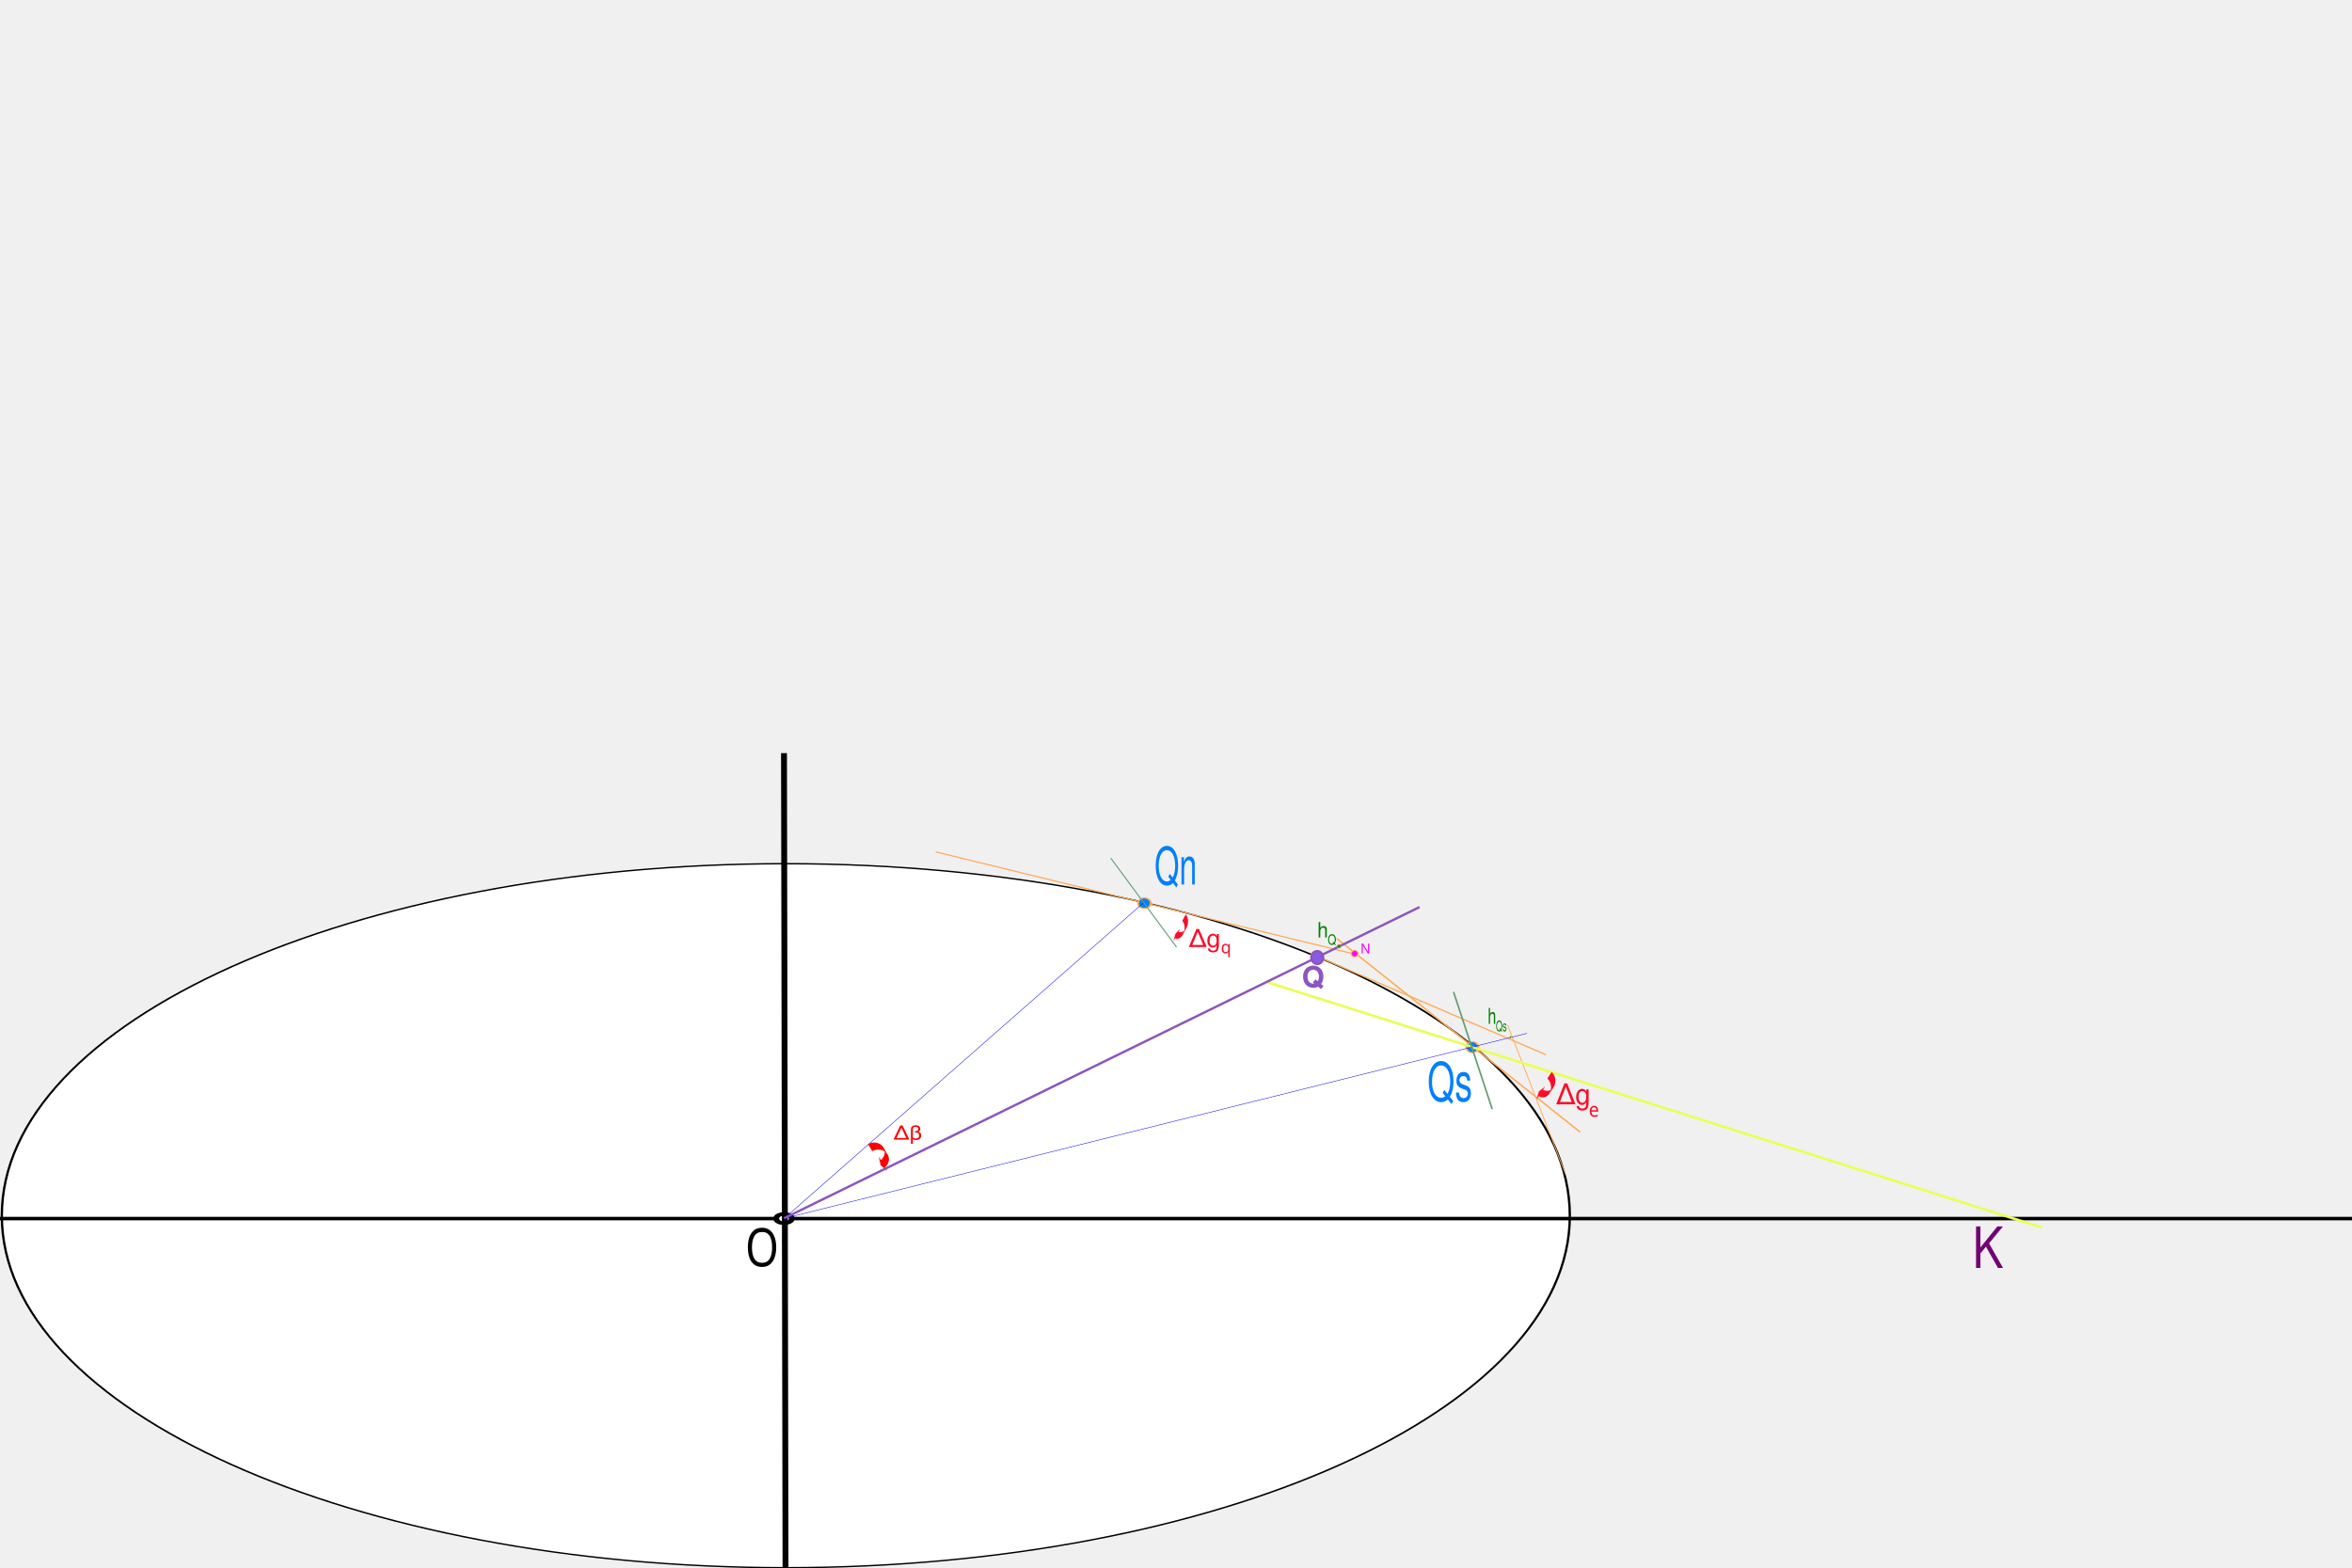
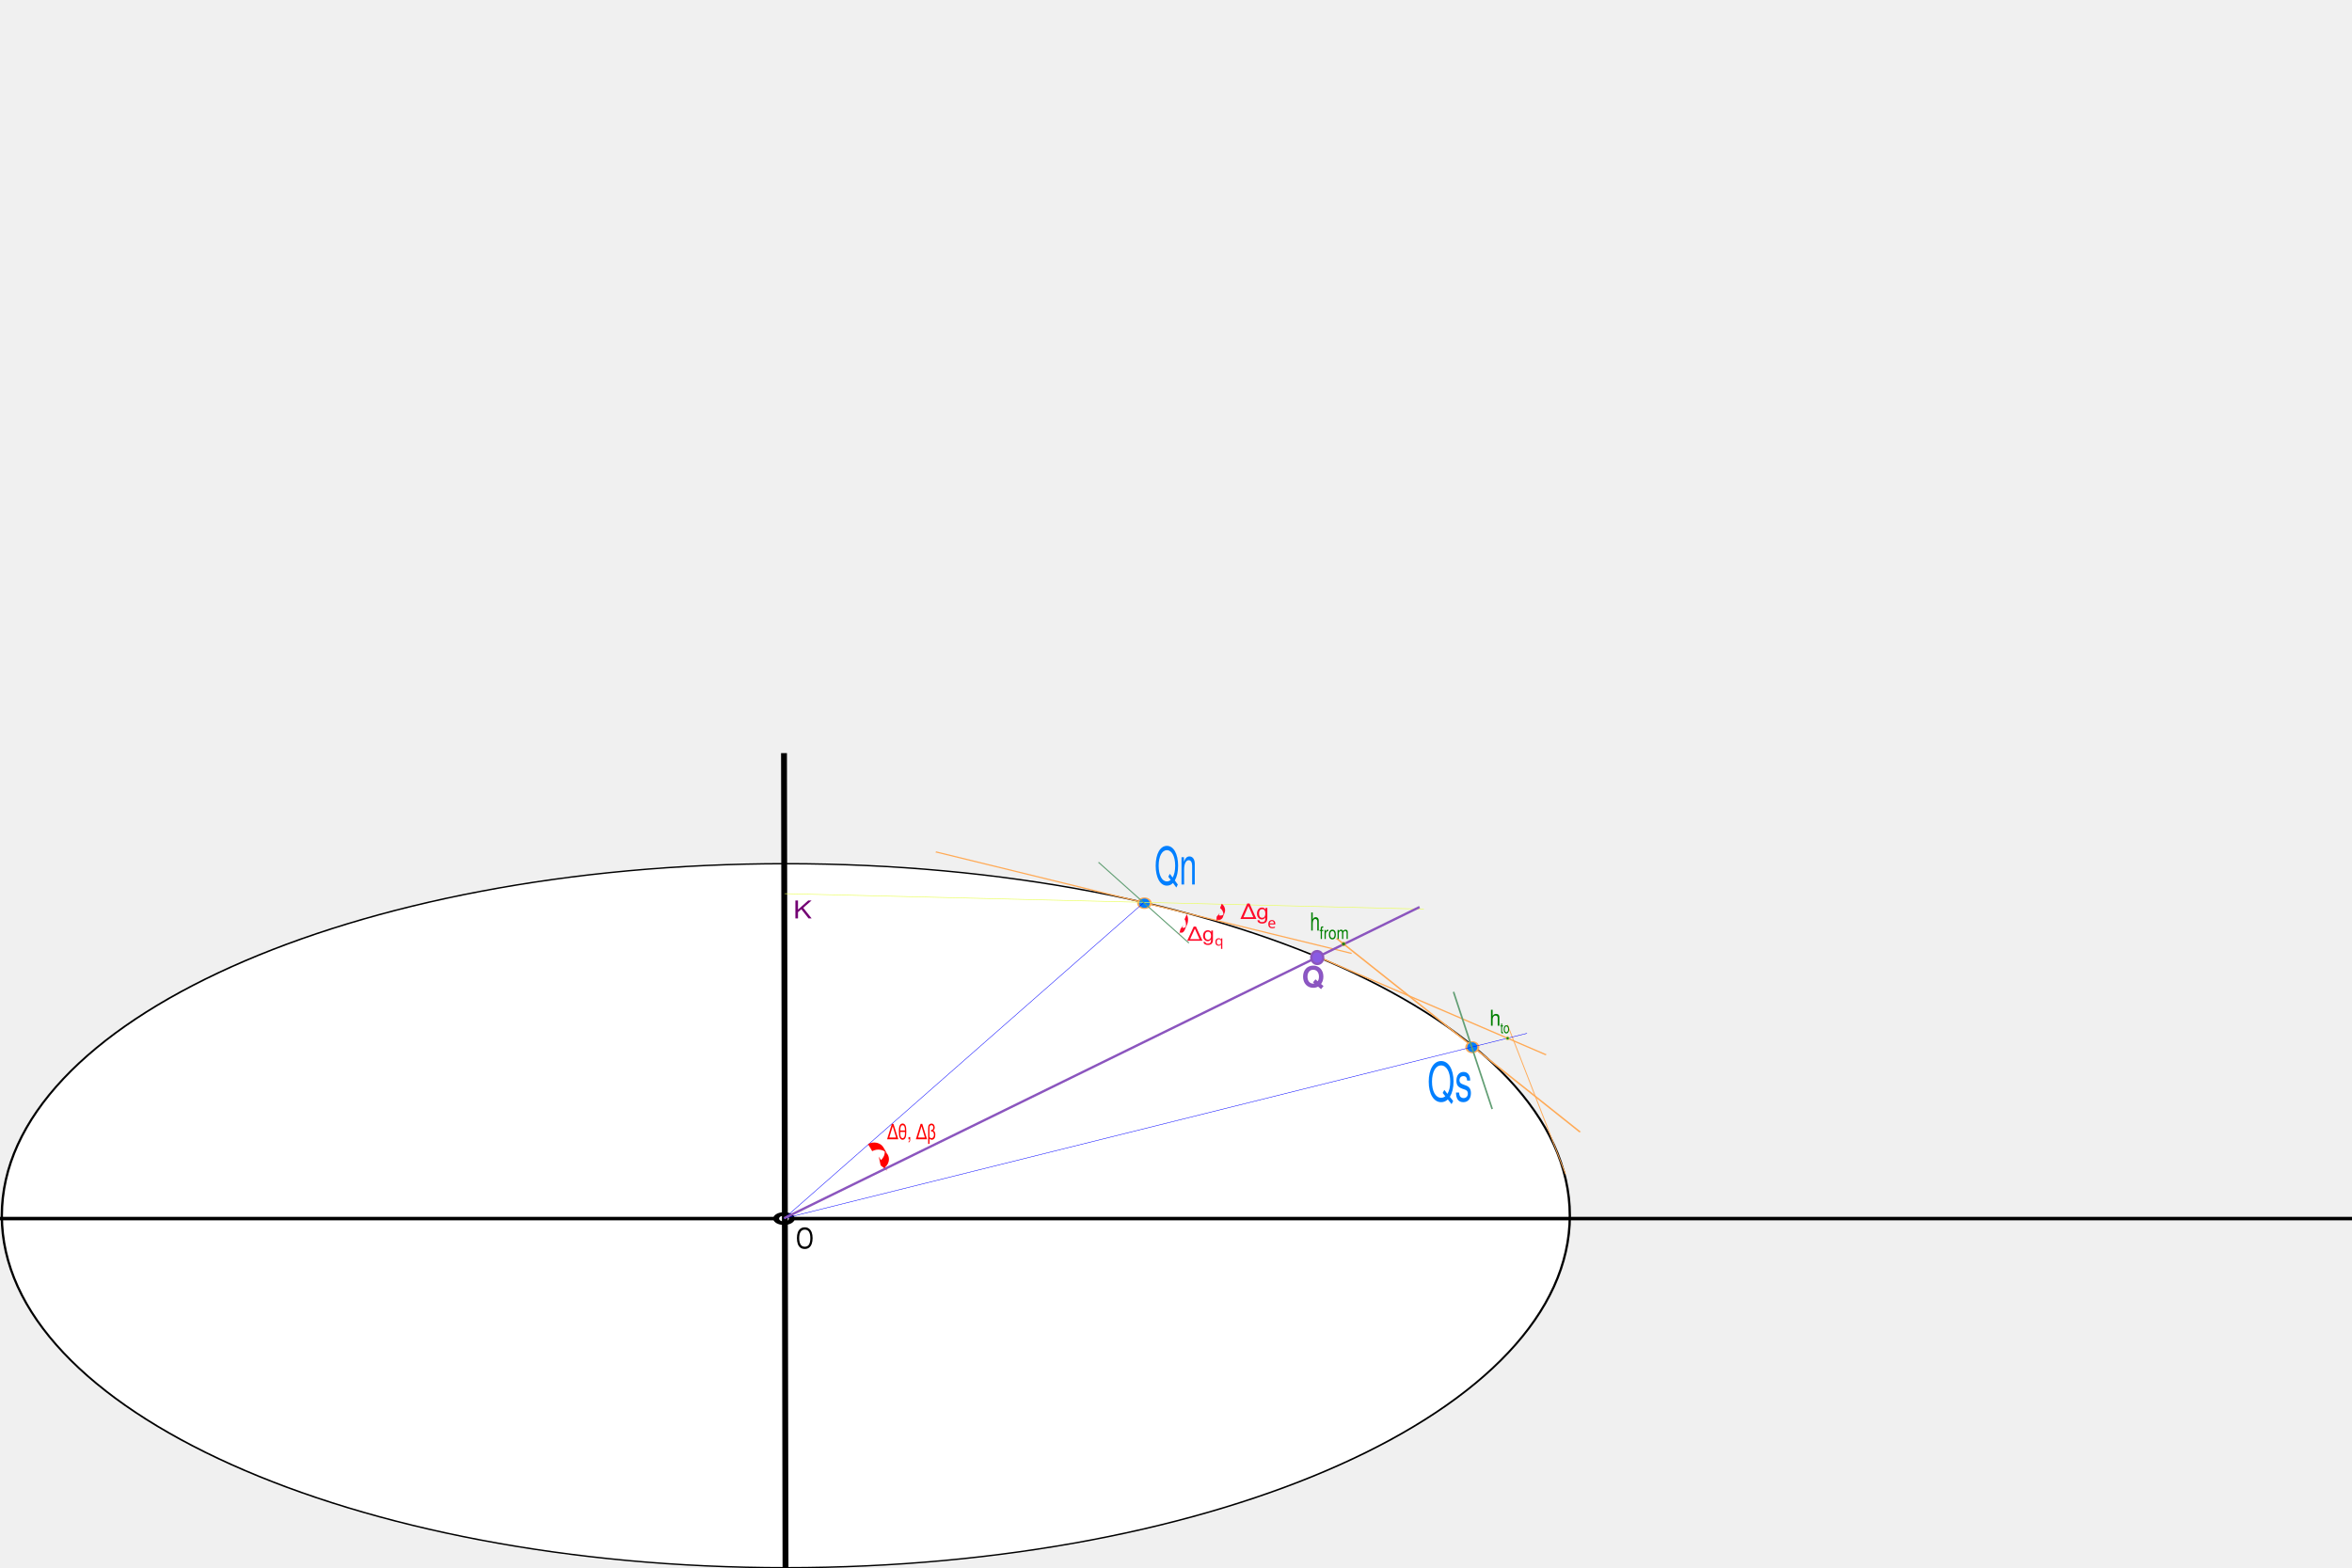
<svg xmlns="http://www.w3.org/2000/svg" xmlns:ns1="http://www.openswatchbook.org/uri/2009/osb" xmlns:xlink="http://www.w3.org/1999/xlink" width="600" height="400" version="1.1" id="svg41">
  <defs id="defs45">
    <linearGradient id="linearGradient8602" ns1:paint="solid">
      <stop style="stop-color:#4dc13e;stop-opacity:1;" offset="0" id="stop8600" />
    </linearGradient>
    <linearGradient xlink:href="#linearGradient8602" id="linearGradient8604" x1="275.346" y1="230.313" x2="308.167" y2="230.313" gradientUnits="userSpaceOnUse" />
    <linearGradient xlink:href="#linearGradient8602" id="linearGradient8604-0" x1="275.346" y1="230.313" x2="308.167" y2="230.313" gradientUnits="userSpaceOnUse" />
  </defs>
  <g id="g39" transform="matrix(1,0,0,0.5938287,0,162.4685)" style="display:inline">
    <ellipse cx="200.465" cy="248.755" id="svg_1" rx="199.999" ry="151.244" style="display:inline;fill:#ffffff;stroke:#000000;stroke-width:0.594;stroke-miterlimit:4;stroke-dasharray:none" />
    <circle stroke-opacity="null" fill-opacity="null" cx="488.5" cy="251.5" id="svg_6" r="0" style="fill:#ffffff;stroke:#000000;stroke-width:1.5" />
    <circle stroke-opacity="null" fill-opacity="null" cx="548.5" cy="278.5" id="svg_7" r="0" style="fill:#ffffff;stroke:#000000;stroke-width:1.5" />
    <g id="g4810">
      <line style="fill:none;stroke:#000000;stroke-width:1.5" stroke-linecap="null" stroke-linejoin="null" id="svg_2" y2="250" x2="600" y1="250" x1="0" fill-opacity="null" stroke-opacity="null" />
      <circle style="fill:#ffffff;stroke:#000000;stroke-width:1.5" r="2" id="svg_5" cy="250" cx="200" fill-opacity="null" stroke-opacity="null" />
      <line style="fill:none;stroke:#000000;stroke-width:1.5" fill-opacity="null" x1="200" y1="50" x2="200.385" y2="400" id="svg_13" stroke-linejoin="null" stroke-linecap="null" />
    </g>
    <g id="g8566" style="display:inline;stroke-width:0.49;stroke-miterlimit:4;stroke-dasharray:none">
      <line style="fill:none;stroke:#ffaa56;stroke-width:0.49;stroke-miterlimit:4;stroke-dasharray:none" x1="238.719" y1="92.442" x2="344.795" y2="136.057" id="svg_19" stroke-linejoin="null" stroke-linecap="null" />
      <ellipse style="fill:#007fff;stroke:#ffaa56;stroke-width:0.49;stroke-miterlimit:4;stroke-dasharray:none" cx="291.943" cy="114.487" id="svg_24" rx="1.613" ry="2.24" />
    </g>
    <g id="g8561" transform="matrix(1.00038,-0.00730462,0.00246264,0.9646693,0.1148623,9.86606)" style="stroke-width:0.499;stroke-miterlimit:4;stroke-dasharray:none">
      <line style="fill:none;stroke:#ffaa56;stroke-width:0.499;stroke-miterlimit:4;stroke-dasharray:none" x1="402.299" y1="213.44" x2="340.42" y2="126.715" id="svg_20" stroke-linejoin="null" stroke-linecap="null" />
      <ellipse style="fill:#007fff;stroke:#ffaa56;stroke-width:0.499;stroke-miterlimit:4;stroke-dasharray:none" cx="375.038" cy="176.724" id="svg_23" rx="1.539" ry="2.416" transform="matrix(0.9999941,-0.00343298,-7.6792022e-4,0.9999997,0,0)" />
    </g>
    <text transform="matrix(1.113876,0,0,0.8454329,-32.52009,32.16742)" xml:space="preserve" font-size="24" id="svg_28" y="133.488" x="286.977" stroke-opacity="null" style="font-size:24px;font-family:Helvetica, Arial, sans-serif;text-anchor:start;fill:#ffaa56;stroke:#56aaff;stroke-width:0" />
-     <ellipse ry="1.361" rx="0.868" id="svg_22" cy="136.168" cx="345.586" style="fill:#ff00ff;stroke:#ffaa56;stroke-width:0.344;stroke-miterlimit:4;stroke-dasharray:none" />
    <g transform="translate(48.61556,-21.68917)" id="g8566-6" style="display:inline;stroke-width:0.49;stroke-miterlimit:4;stroke-dasharray:none">
      <line style="fill:none;stroke:#ffaa56;stroke-width:0.49;stroke-miterlimit:4;stroke-dasharray:none" x1="285.759" y1="157.869" x2="345.798" y2="201.323" id="svg_19-5" stroke-linejoin="null" stroke-linecap="null" />
    </g>
    <g id="g8561-9" transform="matrix(0.6105772,-0.00568619,0.00150306,0.7509357,158.8456,-2.737502)" style="display:inline;stroke-width:0.383;stroke-miterlimit:4;stroke-dasharray:none">
      <line style="fill:none;stroke:#ffaa56;stroke-width:0.383;stroke-miterlimit:4;stroke-dasharray:none" x1="393.173" y1="314.132" x2="369.128" y2="228.501" id="svg_20-8" stroke-linejoin="null" stroke-linecap="null" />
    </g>
  </g>
  <g id="layer1" style="display:inline">
-     <line stroke-linecap="null" stroke-linejoin="null" id="svg_19-4" y2="313.225" x2="520.932" y1="250.602" x1="323.299" style="display:inline;fill:none;stroke:#e9ff56;stroke-width:0.656;stroke-miterlimit:4;stroke-dasharray:none;stroke-opacity:1" />
+     <line stroke-linecap="null" stroke-linejoin="null" id="svg_19-4" y2="228.019" x2="200.186" y1="231.968" x1="363.221" style="display:inline;fill:none;stroke:#e9ff56;stroke-width:0.15;stroke-miterlimit:4;stroke-dasharray:none;stroke-opacity:1" />
    <line x1="200.01" y1="310.914" x2="291.757" y2="230.313" id="svg_8" stroke-linejoin="null" stroke-linecap="null" style="fill:none;stroke:#0000ff;stroke-width:0.119;stroke-miterlimit:4;stroke-dasharray:none" />
    <line x1="200.011" y1="310.88" x2="389.544" y2="263.656" id="svg_9" stroke-linejoin="null" stroke-linecap="null" style="fill:none;stroke:#0000ff;stroke-width:0.118;stroke-miterlimit:4;stroke-dasharray:none" />
-     <line x1="283.368" y1="218.96" x2="300.145" y2="241.666" id="svg_8-8" stroke-linejoin="null" stroke-linecap="null" style="display:inline;opacity:0.995;fill:url(#linearGradient8604);fill-opacity:1;stroke:#619e73;stroke-width:0.271;stroke-opacity:1" />
+     <line x1="280.226" y1="220.01" x2="303.287" y2="240.616" id="svg_8-8" stroke-linejoin="null" stroke-linecap="null" style="display:inline;opacity:0.995;fill:url(#linearGradient8604);fill-opacity:1;stroke:#619e73;stroke-width:0.271;stroke-opacity:1" />
    <line x1="370.798" y1="253.078" x2="380.662" y2="282.974" id="svg_8-8-9" stroke-linejoin="null" stroke-linecap="null" style="display:inline;opacity:0.995;fill:url(#linearGradient8604-0);fill-opacity:1;stroke:#619e73;stroke-width:0.419;stroke-opacity:1" />
-     <path id="svg_32-1" d="m 301.789,238.414 c 0.608,-1.144 0.523,-2.686 -0.189,-3.444 l 0.881,-1.657 v 0 c 0.713,0.758 0.797,2.3 0.189,3.444 l -0.881,1.657 c -0.502,0.944 -1.339,1.345 -2.034,0.975 l -0.44,0.828 0.523,-1.934 1.238,-1.379 -0.44,0.828 v 0 c 0.469,0.25 1.017,0.153 1.486,-0.262" stroke-opacity="null" style="display:inline;fill:#ff0a28;fill-opacity:1;stroke:#56aaff;stroke-width:0" />
+     <path id="svg_32-1" d="m 302.298,237.158 c 0.368,-0.862 0.316,-2.024 -0.114,-2.596 l 0.532,-1.249 v 0 c 0.431,0.572 0.482,1.734 0.115,2.596 l -0.532,1.249 c -0.303,0.712 -0.809,1.014 -1.229,0.735 l -0.266,0.624 0.316,-1.458 0.749,-1.04 -0.266,0.624 v 0 c 0.283,0.188 0.615,0.115 0.898,-0.197" stroke-opacity="null" style="display:inline;fill:#ff0a28;fill-opacity:1;stroke:#56aaff;stroke-width:0" />
    <path id="svg_32-8" d="m 226.447,294.584 c -0.741,-1.248 -2.508,-1.635 -3.946,-0.864 l -1.073,-1.807 v 0 c 1.438,-0.771 3.205,-0.384 3.946,0.864 l 1.073,1.807 c 0.612,1.03 0.343,2.36 -0.654,3.234 l 0.537,0.904 -1.682,-1.387 -0.465,-2.228 0.537,0.904 v 0 c 0.672,-0.589 1.031,-1.405 0.974,-2.214" stroke-opacity="null" style="display:inline;fill:#ff0000;stroke:#56aaff;stroke-width:0" />
-     <text transform="scale(1.092135,0.915638)" xml:space="preserve" font-size="24" id="svg_33-7" y="317.566" x="207.26" stroke-opacity="null" style="font-size:5.384px;font-family:Helvetica, Arial, sans-serif;text-anchor:start;display:inline;fill:#ff0000;stroke:#000000;stroke-width:0"> Δβ</text>
-     <path id="svg_32-1-8" d="m 395.231,279.06 c 0.754,-1.148 0.538,-2.89 -0.483,-3.891 l 1.093,-1.663 v 0 c 1.021,1.002 1.238,2.744 0.483,3.891 l -1.093,1.663 c -0.623,0.948 -1.737,1.216 -2.71,0.652 l -0.546,0.831 0.587,-2.05 1.599,-1.275 -0.546,0.831 v 0 c 0.656,0.38 1.396,0.39 2.009,0.028" stroke-opacity="null" style="display:inline;fill:#ff0a28;fill-opacity:1;stroke:#56aaff;stroke-width:0;stroke-miterlimit:4;stroke-dasharray:none" />
-     <g id="g4847" transform="matrix(0.5751639,0,0,0.4888508,128.5517,120.4779)">
+     <text transform="scale(0.874827,1.143083)" xml:space="preserve" font-size="24" id="svg_33-7" y="254.298" x="258.744" stroke-opacity="null" style="font-size:4.714px;font-family:Helvetica, Arial, sans-serif;text-anchor:start;display:inline;fill:#ff0000;stroke:#000000;stroke-width:0">Δθ, Δβ </text>
+     <path id="svg_32-1-8" d="m 311.99,233.967 c 0.296,-0.764 -0.042,-1.785 -0.753,-2.281 l 0.428,-1.106 v 0 c 0.712,0.496 1.049,1.517 0.753,2.281 l -0.428,1.106 c -0.244,0.631 -0.855,0.904 -1.485,0.665 l -0.214,0.553 0.089,-1.287 0.767,-0.926 -0.214,0.553 v 0 c 0.425,0.161 0.854,0.092 1.163,-0.187" stroke-opacity="null" style="display:inline;fill:#ff0a28;fill-opacity:1;stroke:#56aaff;stroke-width:0;stroke-miterlimit:4;stroke-dasharray:none" />
+     <g id="g4847" transform="matrix(0.4931928,0,0,0.3850751,153.0374,144.6004)">
      <text style="font-size:12.169px;font-family:Helvetica, Arial, sans-serif;text-anchor:start;display:inline;fill:#ff0a28;fill-opacity:1;stroke:#000000;stroke-width:0" stroke-opacity="null" x="322.305" y="233.684" id="svg_33-2" font-size="24" xml:space="preserve" transform="scale(0.9429196,1.060536)">Δg</text>
      <text transform="scale(0.915353,1.092475)" id="text8694" y="229.806" x="347.348" style="font-style:normal;font-weight:normal;font-size:8.235px;line-height:1.25;font-family:sans-serif;letter-spacing:0px;word-spacing:0px;fill:#ff0a28;fill-opacity:1;stroke:none;stroke-width:0.206" xml:space="preserve">
        <tspan style="fill:#ff0a28;fill-opacity:1;stroke-width:0.206" y="229.806" x="347.348" id="tspan8692">q</tspan>
      </text>
    </g>
-     <g transform="matrix(0.619915,0,0,0.5672258,218.7228,132.2985)" id="g4847-9">
+     <g transform="matrix(0.5155313,0,0,0.4187797,168.1823,124.1221)" id="g4847-9">
      <text style="font-size:12.169px;font-family:Helvetica, Arial, sans-serif;text-anchor:start;display:inline;fill:#ff0a28;fill-opacity:1;stroke:#000000;stroke-width:0" stroke-opacity="null" x="305.122" y="248.468" id="svg_33-2-5" font-size="24" xml:space="preserve" transform="scale(0.9429196,1.060536)">Δg</text>
      <text transform="scale(0.915353,1.092475)" id="text8694-5" y="246.311" x="328.791" style="font-style:normal;font-weight:normal;font-size:8.235px;line-height:1.25;font-family:sans-serif;letter-spacing:0px;word-spacing:0px;fill:#ff0a28;fill-opacity:1;stroke:none;stroke-width:0.206" xml:space="preserve">
        <tspan style="fill:#ff0a28;fill-opacity:1;stroke-width:0.206" y="246.311" x="328.791" id="tspan8692-3">e</tspan>
      </text>
    </g>
  </g>
  <g id="layer2" style="display:none">
    <g transform="matrix(0.9533422,0,0,1.042593,9.336434,121.4103)" id="g8547">
      <g id="g8483">
        <line x1="383.007" y1="140.438" x2="200.603" y2="309.844" id="svg_10" stroke-linejoin="null" stroke-linecap="null" style="fill:none;stroke:#56aaff;stroke-width:1.505" />
        <line x1="299.793" y1="90.804" x2="200.858" y2="430.312" id="svg_11" stroke-linejoin="null" stroke-linecap="null" style="fill:none;stroke:#56aaff;stroke-width:1.782" />
        <ellipse ry="2.308" rx="1.923" id="svg_25" cy="265.815" cx="247.773" style="fill:#ff00ff;stroke:#56aaff;stroke-width:1.5" />
-         <line style="fill:none;stroke:#ff56ff;stroke-width:1.564" stroke-linecap="null" stroke-linejoin="null" id="svg_12" y2="303.43" x2="221.693" y1="116.878" x1="353.291" />
      </g>
    </g>
    <text xml:space="preserve" font-size="24" id="svg_30" y="315.828" x="338.863" stroke-opacity="null" style="font-size:15.719px;font-family:Helvetica, Arial, sans-serif;text-anchor:start;display:inline;fill:#ffaa56;stroke:#56aaff;stroke-width:0" transform="scale(1.108089,0.9024549)">α</text>
    <path id="svg_32" d="m 259.02,382.35 c -1.755,-1.297 -4.784,-1.266 -6.764,0.071 l -2.542,-1.879 v 0 c 1.981,-1.336 5.009,-1.368 6.764,-0.071 l 2.542,1.879 c 1.449,1.071 1.609,2.753 0.387,4.089 l 1.271,0.94 -3.338,-1.2 -1.747,-2.559 1.271,0.94 v 0 c 0.823,-0.901 1.039,-1.988 0.584,-2.948" stroke-opacity="null" style="display:inline;fill:#ff0000;stroke:#56aaff;stroke-width:0" />
    <text transform="scale(0.9429196,1.060536)" xml:space="preserve" font-size="24" id="svg_33" y="361.052" x="250.57" stroke-opacity="null" style="font-size:12.169px;font-family:Helvetica, Arial, sans-serif;text-anchor:start;display:inline;fill:#ff0000;stroke:#000000;stroke-width:0">Δϑ</text>
    <text xml:space="preserve" font-size="24" id="svg_16" y="441.036" x="230.288" style="font-size:17.261px;font-family:Helvetica, Arial, sans-serif;text-anchor:start;display:inline;fill:#56aaff;stroke:#56aaff;stroke-width:0" transform="scale(1.076992,0.9285124)">M</text>
    <path transform="matrix(1,0,0,0.5938287,0,162.4685)" style="display:inline;fill:none;stroke:#ffaa56;stroke-width:1.507" stroke-opacity="null" fill-opacity="null" d="m 290.304,123.664 2.236,-1.564 -0.226,1.271 2.676,1.467 0.678,-3.812 -0.892,-0.489 2.236,-1.564 1.332,3.519 -0.892,-0.489 -1.13,6.354 -4.461,-2.444 -0.226,1.271 z" id="svg_26" />
    <path transform="matrix(1.012116,0,0,0.5770835,-4.178139,166.1634)" style="display:inline;fill:none;stroke:#ffaa56;stroke-width:1.338" stroke-opacity="null" fill-opacity="null" d="m 371.327,183.288 2.416,0.284 -0.53,0.75 2.032,2.677 1.591,-2.251 -0.677,-0.892 2.416,0.284 0.294,3.285 -0.677,-0.892 -2.651,3.752 -3.387,-4.462 -0.53,0.75 z" id="svg_27" />
+     <line transform="matrix(0.9533422,0,0,1.042593,9.336434,121.4103)" style="display:none;opacity:0.95;fill:none;stroke:#ff56ff;stroke-width:1.564" stroke-linecap="null" stroke-linejoin="null" id="svg_12" y2="303.43" x2="221.693" y1="116.878" x1="353.291" />
  </g>
  <g id="layer4" style="display:inline">
    <text xml:space="preserve" font-size="24" id="svg_17" y="176.458" x="376.66" stroke-opacity="null" style="font-size:10.383px;font-family:Helvetica, Arial, sans-serif;text-anchor:start;display:inline;fill:#007fff;stroke:#ff56ff;stroke-width:0" transform="scale(0.781907,1.278925)">Qn</text>
    <g id="g4851" style="fill:#895be4;fill-opacity:1;stroke:#8b55be;stroke-width:0.6;stroke-miterlimit:4;stroke-dasharray:none;stroke-opacity:1">
      <line x1="362.133" y1="231.437" x2="200.041" y2="310.833" id="svg_12-7" stroke-linejoin="null" stroke-linecap="null" style="display:inline;fill:#895be4;fill-opacity:1;stroke:#8b55be;stroke-width:0.6;stroke-miterlimit:4;stroke-dasharray:none;stroke-opacity:1" />
      <text transform="scale(0.9910972,1.008983)" style="font-size:6.691px;font-family:Helvetica, Arial, sans-serif;text-anchor:start;display:inline;fill:#895be4;fill-opacity:1;stroke:#8b55be;stroke-width:0.509;stroke-miterlimit:4;stroke-dasharray:none;stroke-opacity:1" x="335.405" y="249.385" id="svg_18" font-size="24" xml:space="preserve">Q</text>
      <ellipse style="display:inline;fill:#895be4;fill-opacity:1;stroke:#8b55be;stroke-width:0.6;stroke-miterlimit:4;stroke-dasharray:none;stroke-opacity:1" cx="306.214" cy="280.786" id="svg_22-6" rx="1.509" ry="1.639" transform="rotate(-6.499489)" />
    </g>
-     <text style="font-size:3.452px;font-family:Helvetica, Arial, sans-serif;text-anchor:start;display:inline;fill:#ff00ff;stroke:#ffaa56;stroke-width:0" xml:space="preserve" font-size="24" id="svg_21" y="239.683" x="352.323" transform="scale(0.9851366,1.015088)">N</text>
-     <text xml:space="preserve" style="font-style:normal;font-weight:normal;font-size:12.223px;line-height:1.25;font-family:sans-serif;letter-spacing:0px;word-spacing:0px;display:inline;fill:#000000;fill-opacity:1;stroke:none;stroke-width:0.306" x="211.752" y="290.107" id="text8575" transform="scale(0.8977933,1.113842)">
-       <tspan id="tspan8573" x="211.752" y="290.107" style="stroke-width:0.306">O</tspan>
+     <text xml:space="preserve" style="font-style:normal;font-weight:normal;font-size:6.743px;line-height:1.25;font-family:sans-serif;letter-spacing:0px;word-spacing:0px;display:inline;fill:#000000;fill-opacity:1;stroke:none;stroke-width:0.169" x="226.148" y="285.903" id="text8575" transform="scale(0.897354,1.114387)">
+       <tspan id="tspan8573" x="226.148" y="285.903" style="stroke-width:0.169">O</tspan>
    </text>
-     <text style="font-size:13.142px;font-family:Helvetica, Arial, sans-serif;text-anchor:start;display:inline;fill:#730073;fill-opacity:1;stroke:#ffaa56;stroke-width:0" xml:space="preserve" font-size="24" id="svg_21-1" y="292.62" x="556.303" transform="scale(0.9044706,1.105619)">K</text>
+     <text style="font-size:6.702px;font-family:Helvetica, Arial, sans-serif;text-anchor:start;display:inline;fill:#730073;fill-opacity:1;stroke:#ffaa56;stroke-width:0" xml:space="preserve" font-size="24" id="svg_21-1" y="250.511" x="189.273" transform="scale(1.069019,0.9354374)">K</text>
    <text xml:space="preserve" font-size="24" id="svg_17-9" y="227.059" x="450.496" stroke-opacity="null" style="font-size:11.114px;font-family:Helvetica, Arial, sans-serif;text-anchor:start;display:inline;fill:#007fff;stroke:#ff56ff;stroke-width:0" transform="scale(0.8082887,1.237182)">Qs</text>
  </g>
-   <ellipse ry="0.472" rx="0.496" id="svg_22-5" cy="241.442" cx="341.583" style="display:inline;opacity:0.88;fill:#008000;stroke:#ffaa56;stroke-width:0.345;stroke-opacity:0.485" />
-   <ellipse ry="0.269" rx="0.277" id="svg_22-5-6" cy="264.654" cx="385.305" style="display:inline;opacity:0.95;fill:#008000;stroke:#f7d36f;stroke-width:0.193;stroke-opacity:0.667;stroke-miterlimit:4;stroke-dasharray:none" />
-   <g id="g4989" transform="matrix(1.574058,0,0,1.747645,-221.4946,-198.4736)">
-     <text transform="scale(0.8163525,1.224961)" x="469.332" y="215.609" id="svg_21-4-4" font-size="24" xml:space="preserve" style="font-size:1.714px;font-family:Helvetica, Arial, sans-serif;text-anchor:start;display:inline;fill:#008000;stroke:#ffaa56;stroke-width:0">Qs</text>
+   <g id="layer3" style="display:none">
+     <text style="font-size:3.452px;font-family:Helvetica, Arial, sans-serif;text-anchor:start;display:inline;fill:#ff00ff;stroke:#ffaa56;stroke-width:0" xml:space="preserve" font-size="24" id="svg_21" y="239.683" x="352.323" transform="scale(0.9851366,1.015088)">N</text>
+     <ellipse transform="matrix(1,0,0,0.5938287,0,162.4685)" ry="1.361" rx="0.868" id="svg_22" cy="136.168" cx="345.586" style="display:inline;fill:#ff00ff;stroke:#ffaa56;stroke-width:0.344;stroke-miterlimit:4;stroke-dasharray:none" />
+   </g>
+   <ellipse ry="0.472" rx="0.496" id="svg_22-5" cy="240.859" cx="342.748" style="display:inline;opacity:0.88;fill:#008000;stroke:#ffaa56;stroke-width:0.345;stroke-opacity:0.485" />
+   <ellipse ry="0.414" rx="0.422" id="svg_22-5-6" cy="264.913" cx="384.592" style="display:inline;opacity:0.95;fill:#008000;stroke:#f7d36f;stroke-width:0.295;stroke-miterlimit:4;stroke-dasharray:none;stroke-opacity:0.667" />
+   <g id="g4989" transform="matrix(2.061681,0,0,1.747645,-407.1976,-197.9954)">
+     <text transform="scale(0.8163525,1.224961)" x="469.332" y="215.609" id="svg_21-4-4" font-size="24" xml:space="preserve" style="font-size:1.714px;font-family:Helvetica, Arial, sans-serif;text-anchor:start;display:inline;fill:#008000;stroke:#ffaa56;stroke-width:0">to</text>
    <text transform="scale(0.8868818,1.127546)" x="430.511" y="233.29" id="svg_21-4-4-0" font-size="24" xml:space="preserve" style="font-size:2.82px;font-family:Helvetica, Arial, sans-serif;text-anchor:start;display:inline;fill:#008000;stroke:#ffaa56;stroke-width:0">h</text>
  </g>
-   <g transform="matrix(2.007604,0,0,1.694242,-430.504,-206.461)" id="g4989-0">
-     <text transform="scale(0.8163525,1.224961)" x="469.332" y="215.609" id="svg_21-4-4-2" font-size="24" xml:space="preserve" style="font-size:1.714px;font-family:Helvetica, Arial, sans-serif;text-anchor:start;display:inline;fill:#008000;stroke:#ffaa56;stroke-width:0">Q</text>
-     <text transform="scale(0.8868818,1.127546)" x="430.511" y="233.29" id="svg_21-4-4-0-1" font-size="24" xml:space="preserve" style="font-size:2.82px;font-family:Helvetica, Arial, sans-serif;text-anchor:start;display:inline;fill:#008000;stroke:#ffaa56;stroke-width:0">h</text>
+   <g id="g4821" transform="matrix(1.310159,0,0,1,-110.4067,-0.3970353)">
+     <text transform="scale(0.8073394,1.238636)" x="422.588" y="193.749" id="svg_21-4-4-2" font-size="24" xml:space="preserve" style="font-size:3.555px;font-family:Helvetica, Arial, sans-serif;text-anchor:start;display:inline;fill:#008000;stroke:#ffaa56;stroke-width:0">from</text>
+     <text transform="scale(0.7444214,1.343325)" x="455.839" y="177.048" id="svg_21-4-4-0-1" font-size="24" xml:space="preserve" style="font-size:4.716px;font-family:Helvetica, Arial, sans-serif;text-anchor:start;display:inline;fill:#008000;stroke:#ffaa56;stroke-width:0">h</text>
  </g>
</svg>
